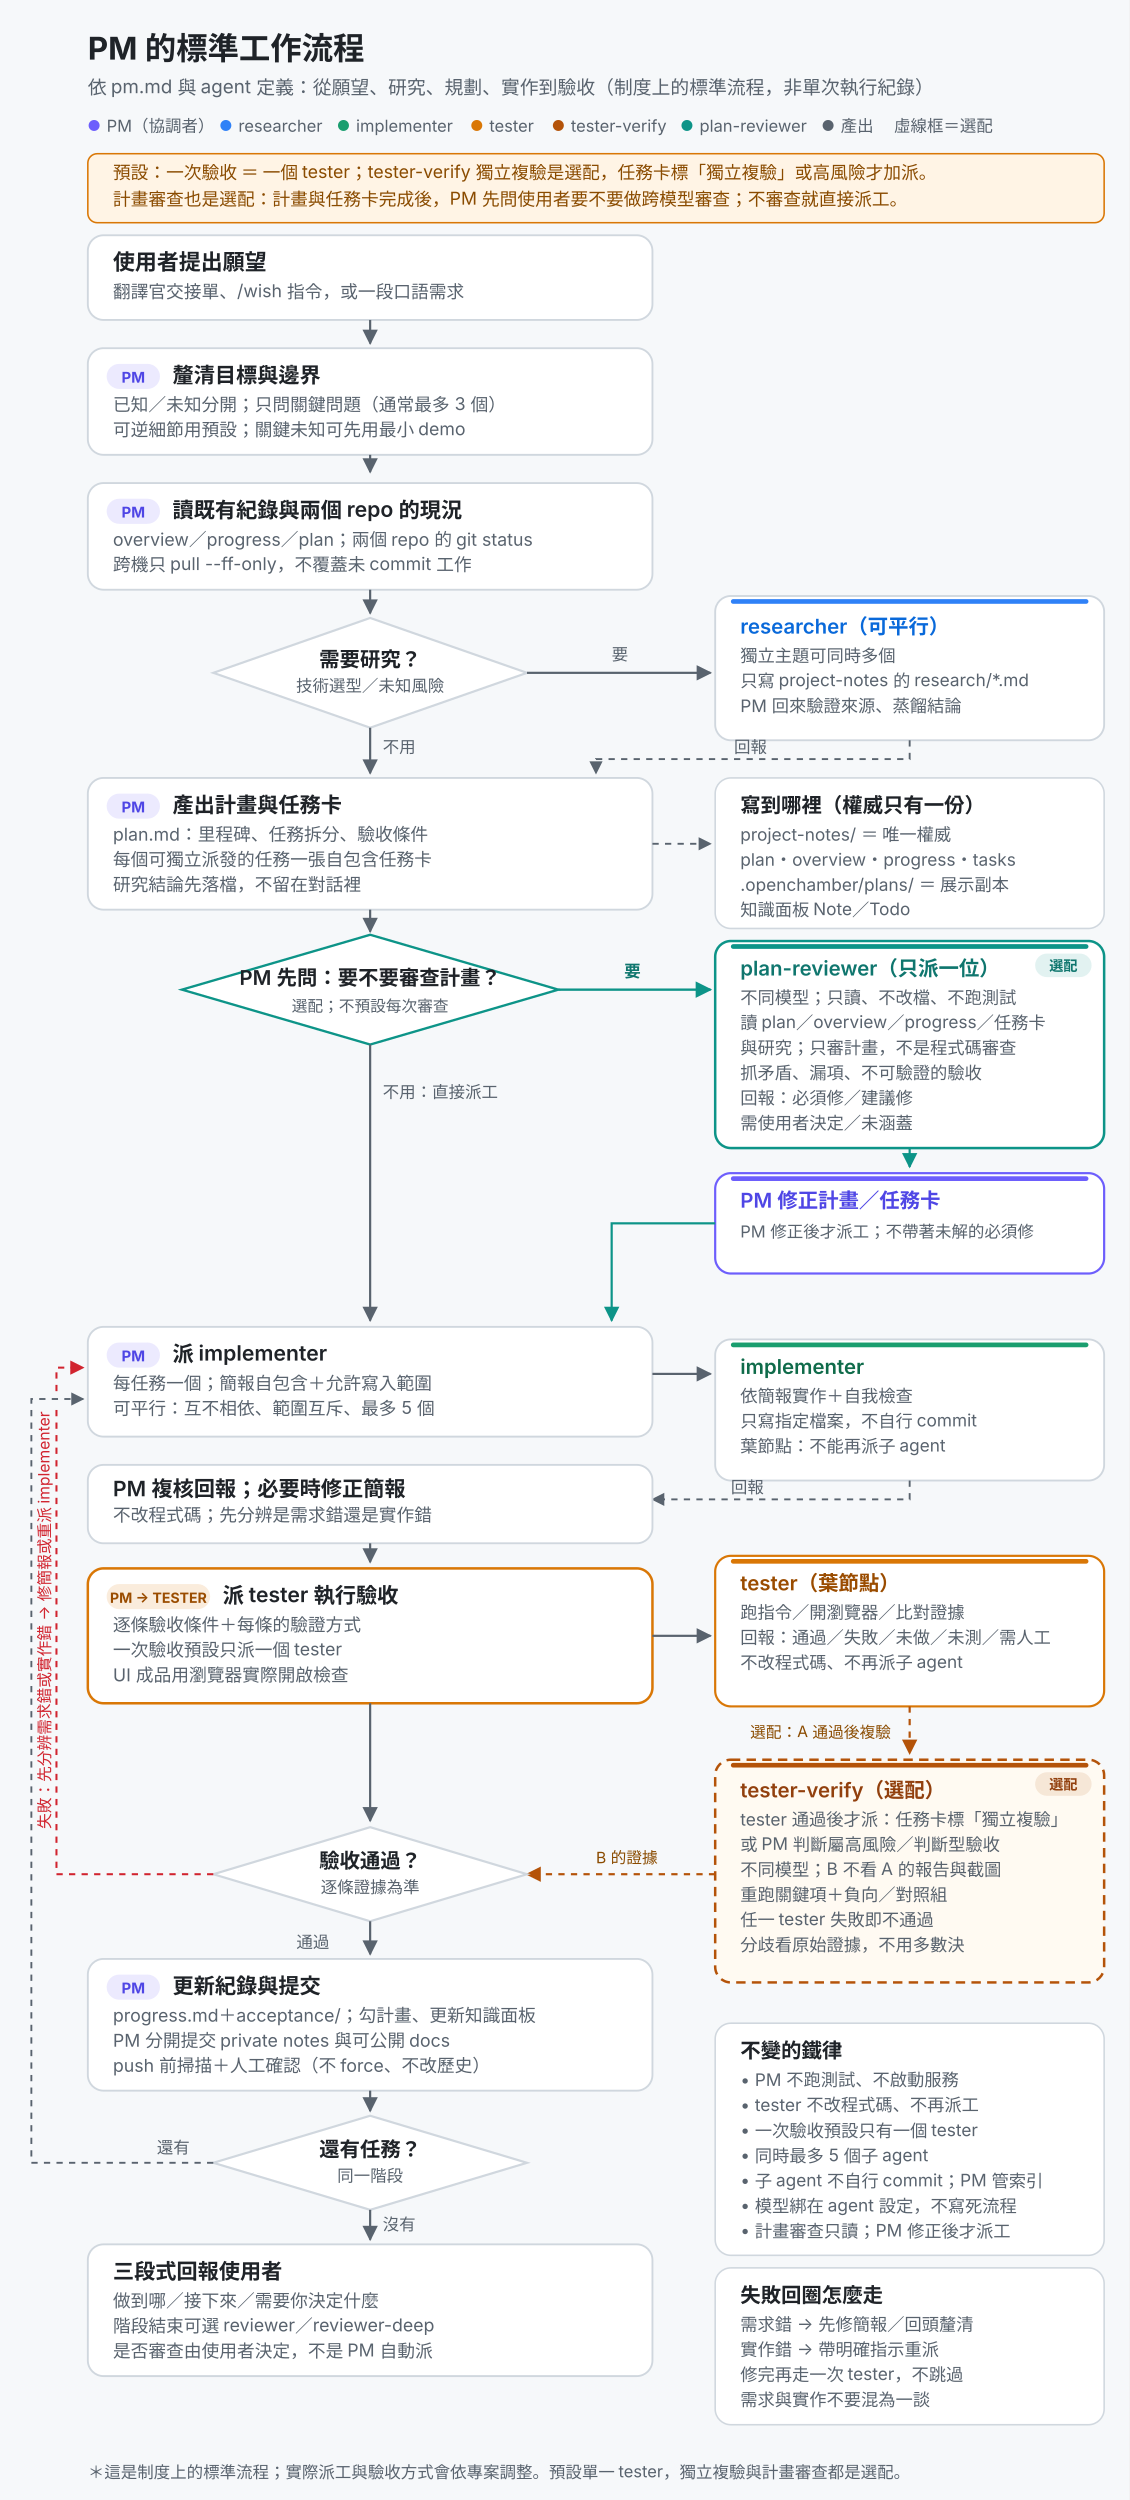
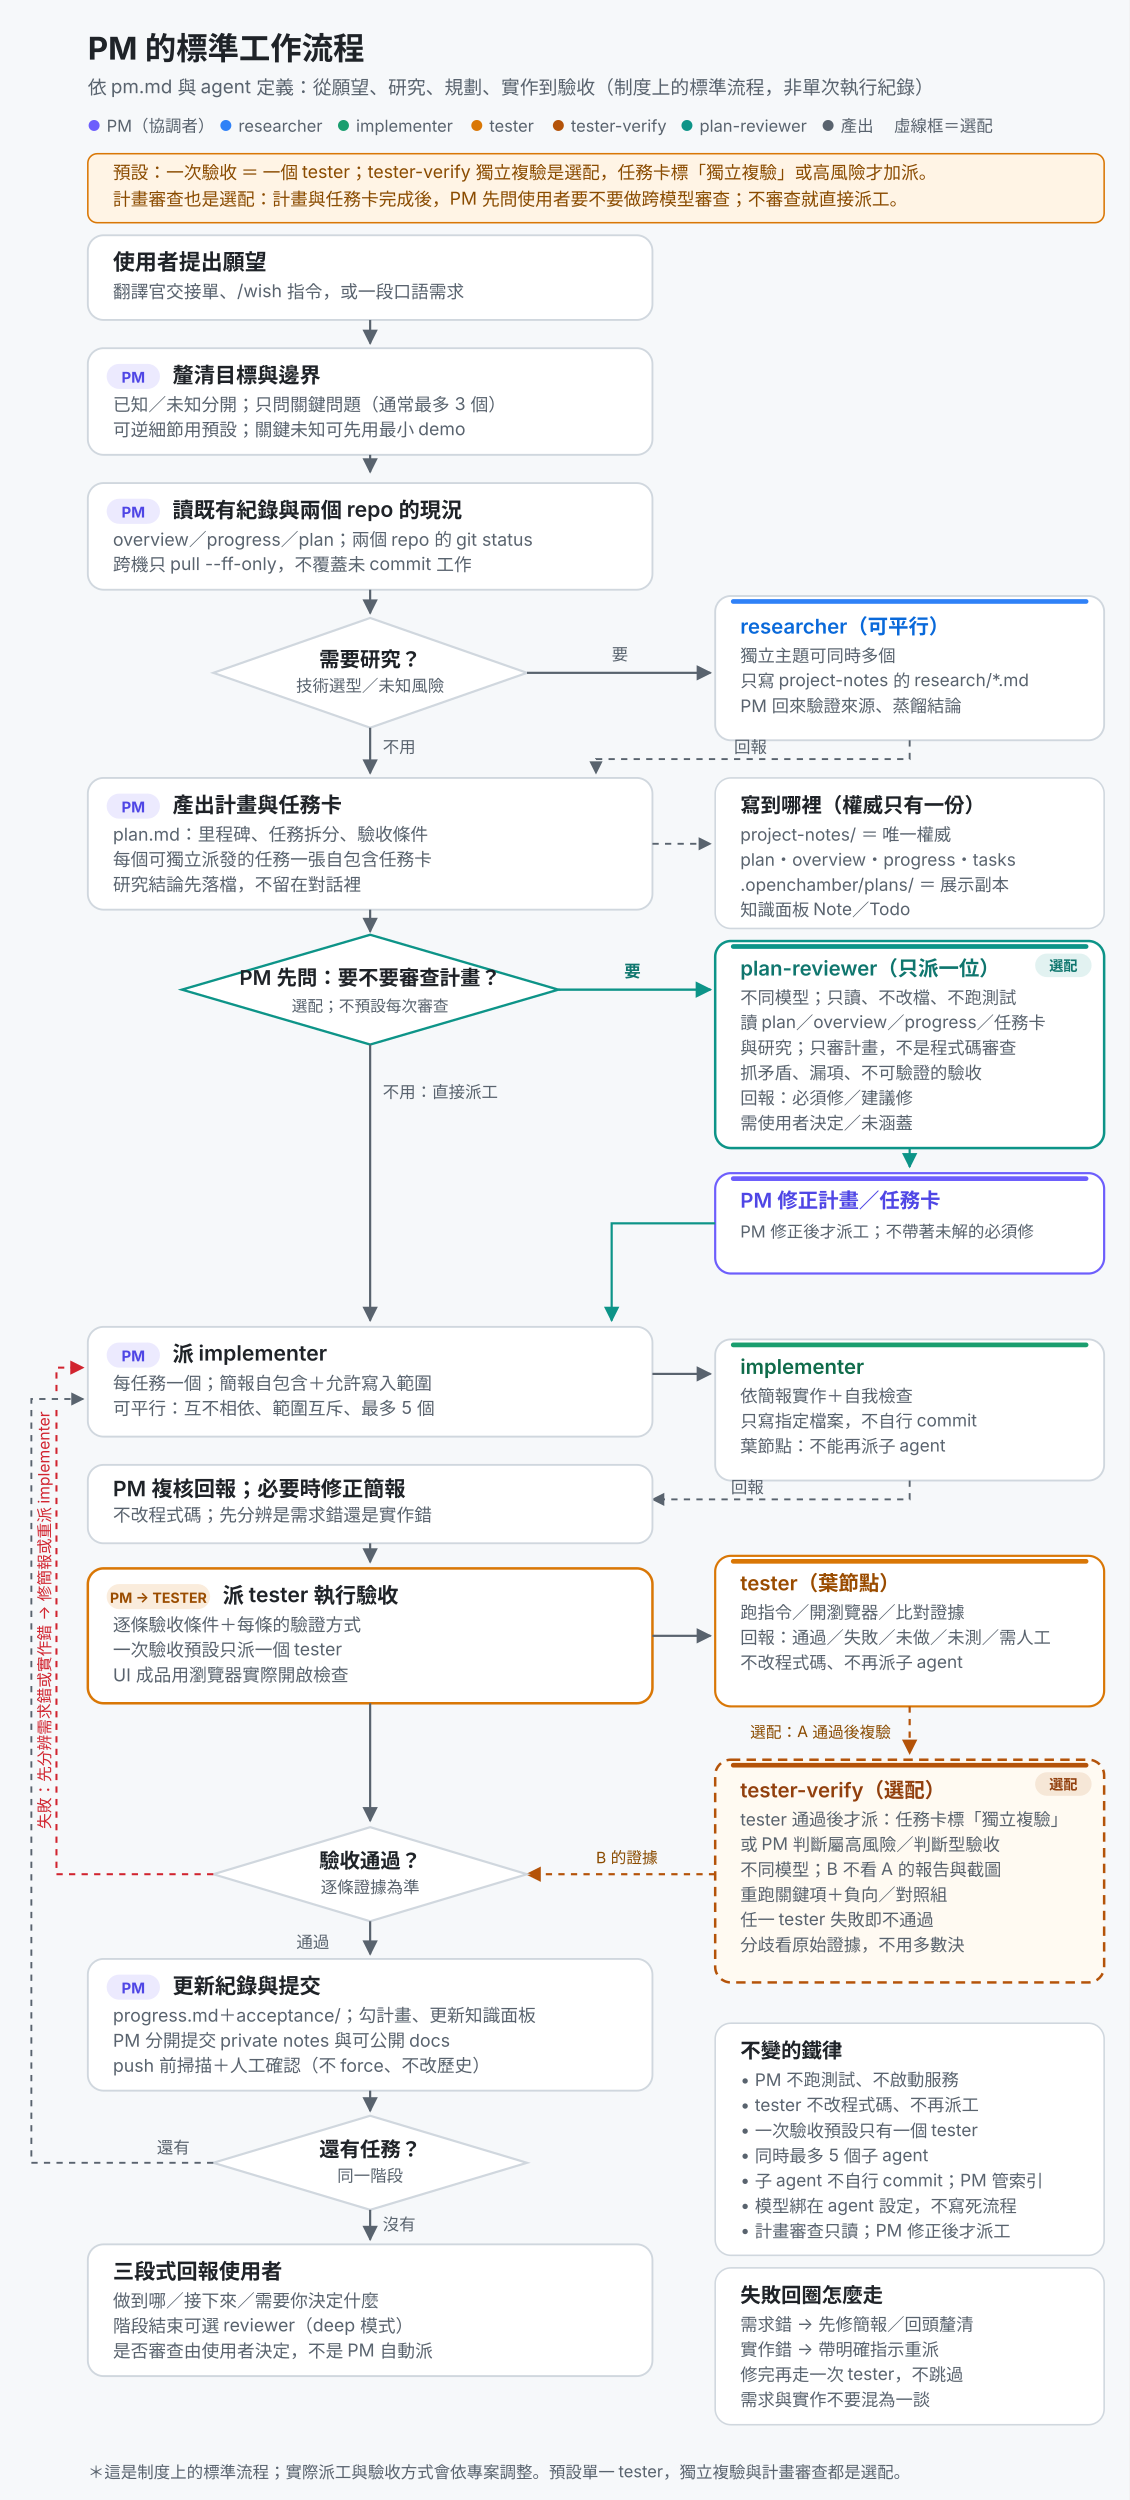
<svg xmlns="http://www.w3.org/2000/svg" width="720" height="1594" viewBox="0 0 720 1594" role="img" aria-labelledby="svg-title svg-desc" font-family="-apple-system, BlinkMacSystemFont, 'Segoe UI', 'Noto Sans TC', 'Microsoft JhengHei', sans-serif" style="max-width:100%;height:auto">
  <defs>
    <marker id="arrow" viewBox="0 0 10 10" refX="9" refY="5" markerWidth="7" markerHeight="7" orient="auto-start-reverse">
      <path d="M0,0 L10,5 L0,10 z" fill="#59636e" />
    </marker>
    <marker id="arrow-fail" viewBox="0 0 10 10" refX="9" refY="5" markerWidth="7" markerHeight="7" orient="auto-start-reverse">
      <path d="M0,0 L10,5 L0,10 z" fill="#d1242f" />
    </marker>
    <marker id="arrow-opt" viewBox="0 0 10 10" refX="9" refY="5" markerWidth="7" markerHeight="7" orient="auto-start-reverse">
      <path d="M0,0 L10,5 L0,10 z" fill="#b45309" />
    </marker>
    <marker id="arrow-plan" viewBox="0 0 10 10" refX="9" refY="5" markerWidth="7" markerHeight="7" orient="auto-start-reverse">
      <path d="M0,0 L10,5 L0,10 z" fill="#0d9488" />
    </marker>
  </defs>
  <rect x="0" y="0" width="720" height="1594" fill="#f6f8fa" />
  <text x="56" y="38" font-size="20" font-weight="700" fill="#1f2328">PM 的標準工作流程</text>
  <text x="56" y="60" font-size="12" fill="#59636e">依 pm.md 與 agent 定義：從願望、研究、規劃、實作到驗收（制度上的標準流程，非單次執行紀錄）</text>
  <circle cx="60" cy="80" r="3.5" fill="#6d5efc" />
  <text x="68" y="84" font-size="10.5" fill="#59636e">PM（協調者）</text>
  <circle cx="144" cy="80" r="3.5" fill="#2f81f7" />
  <text x="152" y="84" font-size="10.5" fill="#59636e">researcher</text>
  <circle cx="219" cy="80" r="3.5" fill="#1a9e6f" />
  <text x="227" y="84" font-size="10.5" fill="#59636e">implementer</text>
  <circle cx="304" cy="80" r="3.5" fill="#d97706" />
  <text x="312" y="84" font-size="10.5" fill="#59636e">tester</text>
  <circle cx="356" cy="80" r="3.5" fill="#b45309" />
  <text x="364" y="84" font-size="10.5" fill="#59636e">tester-verify</text>
  <circle cx="438" cy="80" r="3.5" fill="#0d9488" />
  <text x="446" y="84" font-size="10.5" fill="#59636e">plan-reviewer</text>
  <circle cx="528" cy="80" r="3.5" fill="#59636e" />
  <text x="536" y="84" font-size="10.5" fill="#59636e">產出</text>
  <text x="570" y="84" font-size="10.5" fill="#59636e">虛線框＝選配</text>
  <rect x="56" y="98" width="648" height="44" rx="6" fill="#fff4e5" stroke="#d97706" stroke-width="1" />
  <text x="72" y="114" font-size="11.3" fill="#8a4b00">預設：一次驗收 ＝ 一個 tester；tester-verify 獨立複驗是選配，任務卡標「獨立複驗」或高風險才加派。</text>
  <text x="72" y="131" font-size="11.3" fill="#8a4b00">計畫審查也是選配：計畫與任務卡完成後，PM 先問使用者要不要做跨模型審查；不審查就直接派工。</text>
  <rect x="56" y="150" width="360" height="54" rx="10" fill="#ffffff" stroke="#d0d7de" stroke-width="1.2" />
  <text x="72" y="172" font-size="14" font-weight="600" fill="#1f2328">使用者提出願望</text>
  <text x="72" y="190" font-size="11.3" fill="#59636e">翻譯官交接單、/wish 指令，或一段口語需求</text>
  <path d="M236 204 V219" fill="none" stroke="#59636e" stroke-width="1.4" marker-end="url(#arrow)" />
  <rect x="56" y="222" width="360" height="68" rx="10" fill="#ffffff" stroke="#d0d7de" stroke-width="1.2" />
  <rect x="68" y="232" width="34" height="16" rx="8" fill="#6d5efc" fill-opacity="0.13" />
  <text x="85" y="244" text-anchor="middle" font-size="9.5" font-weight="700" fill="#4f46e5">PM</text>
  <text x="110" y="244" font-size="13.5" font-weight="600" fill="#1f2328">釐清目標與邊界</text>
  <text x="72" y="262" font-size="11.3" fill="#59636e">已知／未知分開；只問關鍵問題（通常最多 3 個）</text>
  <text x="72" y="278" font-size="11.3" fill="#59636e">可逆細節用預設；關鍵未知可先用最小 demo</text>
  <path d="M236 290 V301" fill="none" stroke="#59636e" stroke-width="1.4" marker-end="url(#arrow)" />
  <rect x="56" y="308" width="360" height="68" rx="10" fill="#ffffff" stroke="#d0d7de" stroke-width="1.2" />
  <rect x="68" y="318" width="34" height="16" rx="8" fill="#6d5efc" fill-opacity="0.13" />
  <text x="85" y="330" text-anchor="middle" font-size="9.5" font-weight="700" fill="#4f46e5">PM</text>
  <text x="110" y="330" font-size="13.5" font-weight="600" fill="#1f2328">讀既有紀錄與兩個 repo 的現況</text>
  <text x="72" y="348" font-size="11.3" fill="#59636e">overview／progress／plan；兩個 repo 的 git status</text>
  <text x="72" y="364" font-size="11.3" fill="#59636e">跨機只 pull --ff-only，不覆蓋未 commit 工作</text>
  <path d="M236 376 V391" fill="none" stroke="#59636e" stroke-width="1.4" marker-end="url(#arrow)" />
  <polygon points="236,394 336,429 236,464 136,429" fill="#ffffff" stroke="#d0d7de" stroke-width="1.4" />
  <text x="236" y="425" text-anchor="middle" font-size="13" font-weight="600" fill="#1f2328">需要研究？</text>
  <text x="236" y="441" text-anchor="middle" font-size="10.5" fill="#59636e">技術選型／未知風險</text>
  <path d="M336 429 H453" fill="none" stroke="#59636e" stroke-width="1.4" marker-end="url(#arrow)" />
  <text x="390" y="421" font-size="10.5" fill="#59636e">要</text>
  <rect x="456" y="380" width="248" height="92" rx="10" fill="#ffffff" stroke="#d0d7de" stroke-width="1.2" />
  <rect x="466" y="382" width="228" height="3" rx="1.5" fill="#2f81f7" />
  <text x="472" y="404" font-size="13" font-weight="600" fill="#0969da">researcher（可平行）</text>
  <text x="472" y="422" font-size="11" fill="#59636e">獨立主題可同時多個</text>
  <text x="472" y="438" font-size="11" fill="#59636e">只寫 project-notes 的 research/*.md</text>
  <text x="472" y="454" font-size="11" fill="#59636e">PM 回來驗證來源、蒸餾結論</text>
  <path d="M580 472 V484 H380 V493" fill="none" stroke="#59636e" stroke-width="1.2" stroke-dasharray="4 4" marker-end="url(#arrow)" />
  <text x="468" y="480" font-size="10.5" fill="#59636e">回報</text>
  <path d="M236 464 V493" fill="none" stroke="#59636e" stroke-width="1.4" marker-end="url(#arrow)" />
  <text x="244" y="480" font-size="10.5" fill="#59636e">不用</text>
  <rect x="56" y="496" width="360" height="84" rx="10" fill="#ffffff" stroke="#d0d7de" stroke-width="1.2" />
  <rect x="68" y="506" width="34" height="16" rx="8" fill="#6d5efc" fill-opacity="0.13" />
  <text x="85" y="518" text-anchor="middle" font-size="9.5" font-weight="700" fill="#4f46e5">PM</text>
  <text x="110" y="518" font-size="13.5" font-weight="600" fill="#1f2328">產出計畫與任務卡</text>
  <text x="72" y="536" font-size="11.3" fill="#59636e">plan.md：里程碑、任務拆分、驗收條件</text>
  <text x="72" y="552" font-size="11.3" fill="#59636e">每個可獨立派發的任務一張自包含任務卡</text>
  <text x="72" y="568" font-size="11.3" fill="#59636e">研究結論先落檔，不留在對話裡</text>
  <rect x="456" y="496" width="248" height="96" rx="10" fill="#ffffff" stroke="#d0d7de" stroke-width="1" />
  <text x="472" y="518" font-size="13" font-weight="600" fill="#1f2328">寫到哪裡（權威只有一份）</text>
  <text x="472" y="536" font-size="11" fill="#59636e">project-notes/ ＝ 唯一權威</text>
  <text x="472" y="552" font-size="11" fill="#59636e">plan・overview・progress・tasks</text>
  <text x="472" y="568" font-size="11" fill="#59636e">.openchamber/plans/ ＝ 展示副本</text>
  <text x="472" y="584" font-size="11" fill="#59636e">知識面板 Note／Todo</text>
  <path d="M416 538 H453" fill="none" stroke="#59636e" stroke-width="1.2" stroke-dasharray="4 4" marker-end="url(#arrow)" />
  <path d="M236 580 V594" fill="none" stroke="#59636e" stroke-width="1.4" marker-end="url(#arrow)" />
  <polygon points="236,596 356,631 236,666 116,631" fill="#ffffff" stroke="#0d9488" stroke-width="1.5" />
  <text x="236" y="628" text-anchor="middle" font-size="13" font-weight="600" fill="#1f2328">PM 先問：要不要審查計畫？</text>
  <text x="236" y="645" text-anchor="middle" font-size="10" fill="#59636e">選配；不預設每次審查</text>
  <path d="M356 631 H453" fill="none" stroke="#0d9488" stroke-width="1.5" marker-end="url(#arrow-plan)" />
  <text x="398" y="623" font-size="10.5" font-weight="600" fill="#0f766e">要</text>
  <path d="M236 666 V842" fill="none" stroke="#59636e" stroke-width="1.4" marker-end="url(#arrow)" />
  <text x="244" y="700" font-size="10.5" fill="#59636e">不用：直接派工</text>
  <rect x="456" y="600" width="248" height="132" rx="10" fill="#ffffff" stroke="#0d9488" stroke-width="1.6" />
  <rect x="466" y="602" width="228" height="3" rx="1.5" fill="#0d9488" />
  <rect x="660" y="608" width="36" height="15" rx="7.5" fill="#0d9488" fill-opacity="0.12" />
  <text x="678" y="619" text-anchor="middle" font-size="9" font-weight="700" fill="#0f766e">選配</text>
  <text x="472" y="622" font-size="13" font-weight="600" fill="#0f766e">plan-reviewer（只派一位）</text>
  <text x="472" y="640" font-size="11" fill="#59636e">不同模型；只讀、不改檔、不跑測試</text>
  <text x="472" y="656" font-size="11" fill="#59636e">讀 plan／overview／progress／任務卡</text>
  <text x="472" y="672" font-size="11" fill="#59636e">　與研究；只審計畫，不是程式碼審查</text>
  <text x="472" y="688" font-size="11" fill="#59636e">抓矛盾、漏項、不可驗證的驗收</text>
  <text x="472" y="704" font-size="11" fill="#59636e">回報：必須修／建議修</text>
  <text x="472" y="720" font-size="11" fill="#59636e">　　　需使用者決定／未涵蓋</text>
  <path d="M580 732 V744" fill="none" stroke="#0d9488" stroke-width="1.4" marker-end="url(#arrow-plan)" />
  <rect x="456" y="748" width="248" height="64" rx="10" fill="#ffffff" stroke="#6d5efc" stroke-width="1.4" />
  <rect x="466" y="750" width="228" height="3" rx="1.5" fill="#6d5efc" />
  <text x="472" y="770" font-size="13" font-weight="600" fill="#4f46e5">PM 修正計畫／任務卡</text>
  <text x="472" y="789" font-size="10.5" fill="#59636e">PM 修正後才派工；不帶著未解的必須修</text>
  <path d="M456 780 H390 V842" fill="none" stroke="#0d9488" stroke-width="1.4" marker-end="url(#arrow-plan)" />
  <rect x="56" y="846" width="360" height="70" rx="10" fill="#ffffff" stroke="#d0d7de" stroke-width="1.2" />
  <rect x="68" y="856" width="34" height="16" rx="8" fill="#6d5efc" fill-opacity="0.13" />
  <text x="85" y="868" text-anchor="middle" font-size="9.5" font-weight="700" fill="#4f46e5">PM</text>
  <text x="110" y="868" font-size="13.5" font-weight="600" fill="#1f2328">派 implementer</text>
  <text x="72" y="886" font-size="11.3" fill="#59636e">每任務一個；簡報自包含＋允許寫入範圍</text>
  <text x="72" y="902" font-size="11.3" fill="#59636e">可平行：互不相依、範圍互斥、最多 5 個</text>
  <path d="M416 876 H453" fill="none" stroke="#59636e" stroke-width="1.4" marker-end="url(#arrow)" />
  <rect x="456" y="854" width="248" height="90" rx="10" fill="#ffffff" stroke="#d0d7de" stroke-width="1.2" />
  <rect x="466" y="856" width="228" height="3" rx="1.5" fill="#1a9e6f" />
  <text x="472" y="876" font-size="13" font-weight="600" fill="#0f6b4a">implementer</text>
  <text x="472" y="894" font-size="11" fill="#59636e">依簡報實作＋自我檢查</text>
  <text x="472" y="910" font-size="11" fill="#59636e">只寫指定檔案，不自行 commit</text>
  <text x="472" y="926" font-size="11" fill="#59636e">葉節點：不能再派子 agent</text>
  <path d="M580 944 V956 H416" fill="none" stroke="#59636e" stroke-width="1.2" stroke-dasharray="4 4" marker-end="url(#arrow)" />
  <text x="466" y="952" font-size="10.5" fill="#59636e">回報</text>
  <rect x="56" y="934" width="360" height="50" rx="10" fill="#ffffff" stroke="#d0d7de" stroke-width="1.2" />
  <text x="72" y="954" font-size="13.5" font-weight="600" fill="#1f2328">PM 複核回報；必要時修正簡報</text>
  <text x="72" y="970" font-size="11.3" fill="#59636e">不改程式碼；先分辨是需求錯還是實作錯</text>
  <path d="M236 984 V996" fill="none" stroke="#59636e" stroke-width="1.4" marker-end="url(#arrow)" />
  <rect x="56" y="1000" width="360" height="86" rx="10" fill="#ffffff" stroke="#d97706" stroke-width="1.6" />
  <rect x="68" y="1010" width="66" height="16" rx="8" fill="#d97706" fill-opacity="0.14" />
  <text x="101" y="1022" text-anchor="middle" font-size="9" font-weight="700" fill="#9a4c00">PM → TESTER</text>
  <text x="142" y="1022" font-size="13.5" font-weight="600" fill="#1f2328">派 tester 執行驗收</text>
  <text x="72" y="1040" font-size="11.3" fill="#59636e">逐條驗收條件＋每條的驗證方式</text>
  <text x="72" y="1056" font-size="11.3" fill="#59636e">一次驗收預設只派一個 tester</text>
  <text x="72" y="1072" font-size="11.3" fill="#59636e">UI 成品用瀏覽器實際開啟檢查</text>
  <path d="M416 1043 H453" fill="none" stroke="#59636e" stroke-width="1.4" marker-end="url(#arrow)" />
  <rect x="456" y="992" width="248" height="96" rx="10" fill="#ffffff" stroke="#d97706" stroke-width="1.4" />
  <rect x="466" y="994" width="228" height="3" rx="1.5" fill="#d97706" />
  <text x="472" y="1014" font-size="13" font-weight="600" fill="#9a4c00">tester（葉節點）</text>
  <text x="472" y="1032" font-size="11" fill="#59636e">跑指令／開瀏覽器／比對證據</text>
  <text x="472" y="1048" font-size="11" fill="#59636e">回報：通過／失敗／未做／未測／需人工</text>
  <text x="472" y="1064" font-size="11" fill="#59636e">不改程式碼、不再派子 agent</text>
  <rect x="456" y="1122" width="248" height="142" rx="10" fill="#fffaf2" stroke="#b45309" stroke-width="1.6" stroke-dasharray="6 4" />
  <rect x="466" y="1124" width="228" height="3" rx="1.5" fill="#b45309" />
  <rect x="660" y="1130" width="36" height="15" rx="7.5" fill="#b45309" fill-opacity="0.12" />
  <text x="678" y="1141" text-anchor="middle" font-size="9" font-weight="700" fill="#92400e">選配</text>
  <text x="472" y="1146" font-size="13" font-weight="600" fill="#92400e">tester-verify（選配）</text>
  <text x="472" y="1164" font-size="11" fill="#59636e">tester 通過後才派：任務卡標「獨立複驗」</text>
  <text x="472" y="1180" font-size="11" fill="#59636e">或 PM 判斷屬高風險／判斷型驗收</text>
  <text x="472" y="1196" font-size="11" fill="#59636e">不同模型；B 不看 A 的報告與截圖</text>
  <text x="472" y="1212" font-size="11" fill="#59636e">重跑關鍵項＋負向／對照組</text>
  <text x="472" y="1228" font-size="11" fill="#59636e">任一 tester 失敗即不通過</text>
  <text x="472" y="1244" font-size="11" fill="#59636e">分歧看原始證據，不用多數決</text>
  <path d="M580 1088 V1118" fill="none" stroke="#b45309" stroke-width="1.4" stroke-dasharray="4 4" marker-end="url(#arrow-opt)" />
  <text x="568" y="1108" text-anchor="end" font-size="10" fill="#8a4b00">選配：A 通過後複驗</text>
  <path d="M456 1195 H336" fill="none" stroke="#b45309" stroke-width="1.4" stroke-dasharray="4 4" marker-end="url(#arrow-opt)" />
  <text x="380" y="1188" font-size="10" fill="#8a4b00">B 的證據</text>
  <path d="M236 1086 V1161" fill="none" stroke="#59636e" stroke-width="1.4" marker-end="url(#arrow)" />
  <polygon points="236,1165 336,1195 236,1225 136,1195" fill="#ffffff" stroke="#d0d7de" stroke-width="1.4" />
  <text x="236" y="1191" text-anchor="middle" font-size="13" font-weight="600" fill="#1f2328">驗收通過？</text>
  <text x="236" y="1207" text-anchor="middle" font-size="10.5" fill="#59636e">逐條證據為準</text>
  <path d="M136 1195 H36 V872 H53" fill="none" stroke="#d1242f" stroke-width="1.3" stroke-dasharray="4 4" marker-end="url(#arrow-fail)" />
  <text transform="rotate(-90 32 1033)" x="32" y="1033" text-anchor="middle" font-size="10" fill="#d1242f">失敗：先分辨需求錯或實作錯 → 修簡報或重派 implementer</text>
  <path d="M236 1225 V1246" fill="none" stroke="#59636e" stroke-width="1.4" marker-end="url(#arrow)" />
  <text x="210" y="1242" text-anchor="end" font-size="10.5" fill="#59636e">通過</text>
  <rect x="56" y="1249" width="360" height="84" rx="10" fill="#ffffff" stroke="#d0d7de" stroke-width="1.2" />
  <rect x="68" y="1259" width="34" height="16" rx="8" fill="#6d5efc" fill-opacity="0.13" />
  <text x="85" y="1271" text-anchor="middle" font-size="9.5" font-weight="700" fill="#4f46e5">PM</text>
  <text x="110" y="1271" font-size="13.5" font-weight="600" fill="#1f2328">更新紀錄與提交</text>
  <text x="72" y="1289" font-size="11.3" fill="#59636e">progress.md＋acceptance/；勾計畫、更新知識面板</text>
  <text x="72" y="1305" font-size="11.3" fill="#59636e">PM 分開提交 private notes 與可公開 docs</text>
  <text x="72" y="1321" font-size="11.3" fill="#59636e">push 前掃描＋人工確認（不 force、不改歷史）</text>
  <path d="M236 1333 V1346" fill="none" stroke="#59636e" stroke-width="1.4" marker-end="url(#arrow)" />
  <polygon points="236,1349 336,1379 236,1409 136,1379" fill="#ffffff" stroke="#d0d7de" stroke-width="1.4" />
  <text x="236" y="1375" text-anchor="middle" font-size="13" font-weight="600" fill="#1f2328">還有任務？</text>
  <text x="236" y="1391" text-anchor="middle" font-size="10.5" fill="#59636e">同一階段</text>
  <path d="M236 1409 V1428" fill="none" stroke="#59636e" stroke-width="1.4" marker-end="url(#arrow)" />
  <text x="244" y="1422" font-size="10.5" fill="#59636e">沒有</text>
  <rect x="56" y="1431" width="360" height="84" rx="10" fill="#ffffff" stroke="#d0d7de" stroke-width="1.2" />
  <text x="72" y="1453" font-size="13.5" font-weight="600" fill="#1f2328">三段式回報使用者</text>
  <text x="72" y="1471" font-size="11.3" fill="#59636e">做到哪／接下來／需要你決定什麼</text>
-   <text x="72" y="1487" font-size="11.3" fill="#59636e">階段結束可選 reviewer／reviewer-deep</text>
+   <text x="72" y="1487" font-size="11.3" fill="#59636e">階段結束可選 reviewer（deep 模式）</text>
  <text x="72" y="1503" font-size="11.3" fill="#59636e">是否審查由使用者決定，不是 PM 自動派</text>
  <rect x="32" y="888" width="8" height="8" fill="#f6f8fa" />
  <path d="M136 1379 H20 V892 H53" fill="none" stroke="#59636e" stroke-width="1.2" stroke-dasharray="4 4" marker-end="url(#arrow)" />
  <text x="100" y="1373" font-size="10.5" fill="#59636e">還有</text>
  <rect x="456" y="1290" width="248" height="148" rx="10" fill="#ffffff" stroke="#d0d7de" stroke-width="1" />
  <text x="472" y="1312" font-size="13" font-weight="600" fill="#1f2328">不變的鐵律</text>
  <text x="472" y="1330" font-size="11" fill="#59636e">• PM 不跑測試、不啟動服務</text>
  <text x="472" y="1346" font-size="11" fill="#59636e">• tester 不改程式碼、不再派工</text>
  <text x="472" y="1362" font-size="11" fill="#59636e">• 一次驗收預設只有一個 tester</text>
  <text x="472" y="1378" font-size="11" fill="#59636e">• 同時最多 5 個子 agent</text>
  <text x="472" y="1394" font-size="11" fill="#59636e">• 子 agent 不自行 commit；PM 管索引</text>
  <text x="472" y="1410" font-size="11" fill="#59636e">• 模型綁在 agent 設定，不寫死流程</text>
  <text x="472" y="1426" font-size="11" fill="#59636e">• 計畫審查只讀；PM 修正後才派工</text>
  <rect x="456" y="1446" width="248" height="100" rx="10" fill="#ffffff" stroke="#d0d7de" stroke-width="1" />
  <text x="472" y="1468" font-size="13" font-weight="600" fill="#1f2328">失敗回圈怎麼走</text>
  <text x="472" y="1486" font-size="11" fill="#59636e">需求錯 → 先修簡報／回頭釐清</text>
  <text x="472" y="1502" font-size="11" fill="#59636e">實作錯 → 帶明確指示重派</text>
  <text x="472" y="1518" font-size="11" fill="#59636e">修完再走一次 tester，不跳過</text>
  <text x="472" y="1534" font-size="11" fill="#59636e">需求與實作不要混為一談</text>
  <text x="56" y="1580" font-size="10.5" fill="#59636e">＊這是制度上的標準流程；實際派工與驗收方式會依專案調整。預設單一 tester，獨立複驗與計畫審查都是選配。</text>
</svg>
